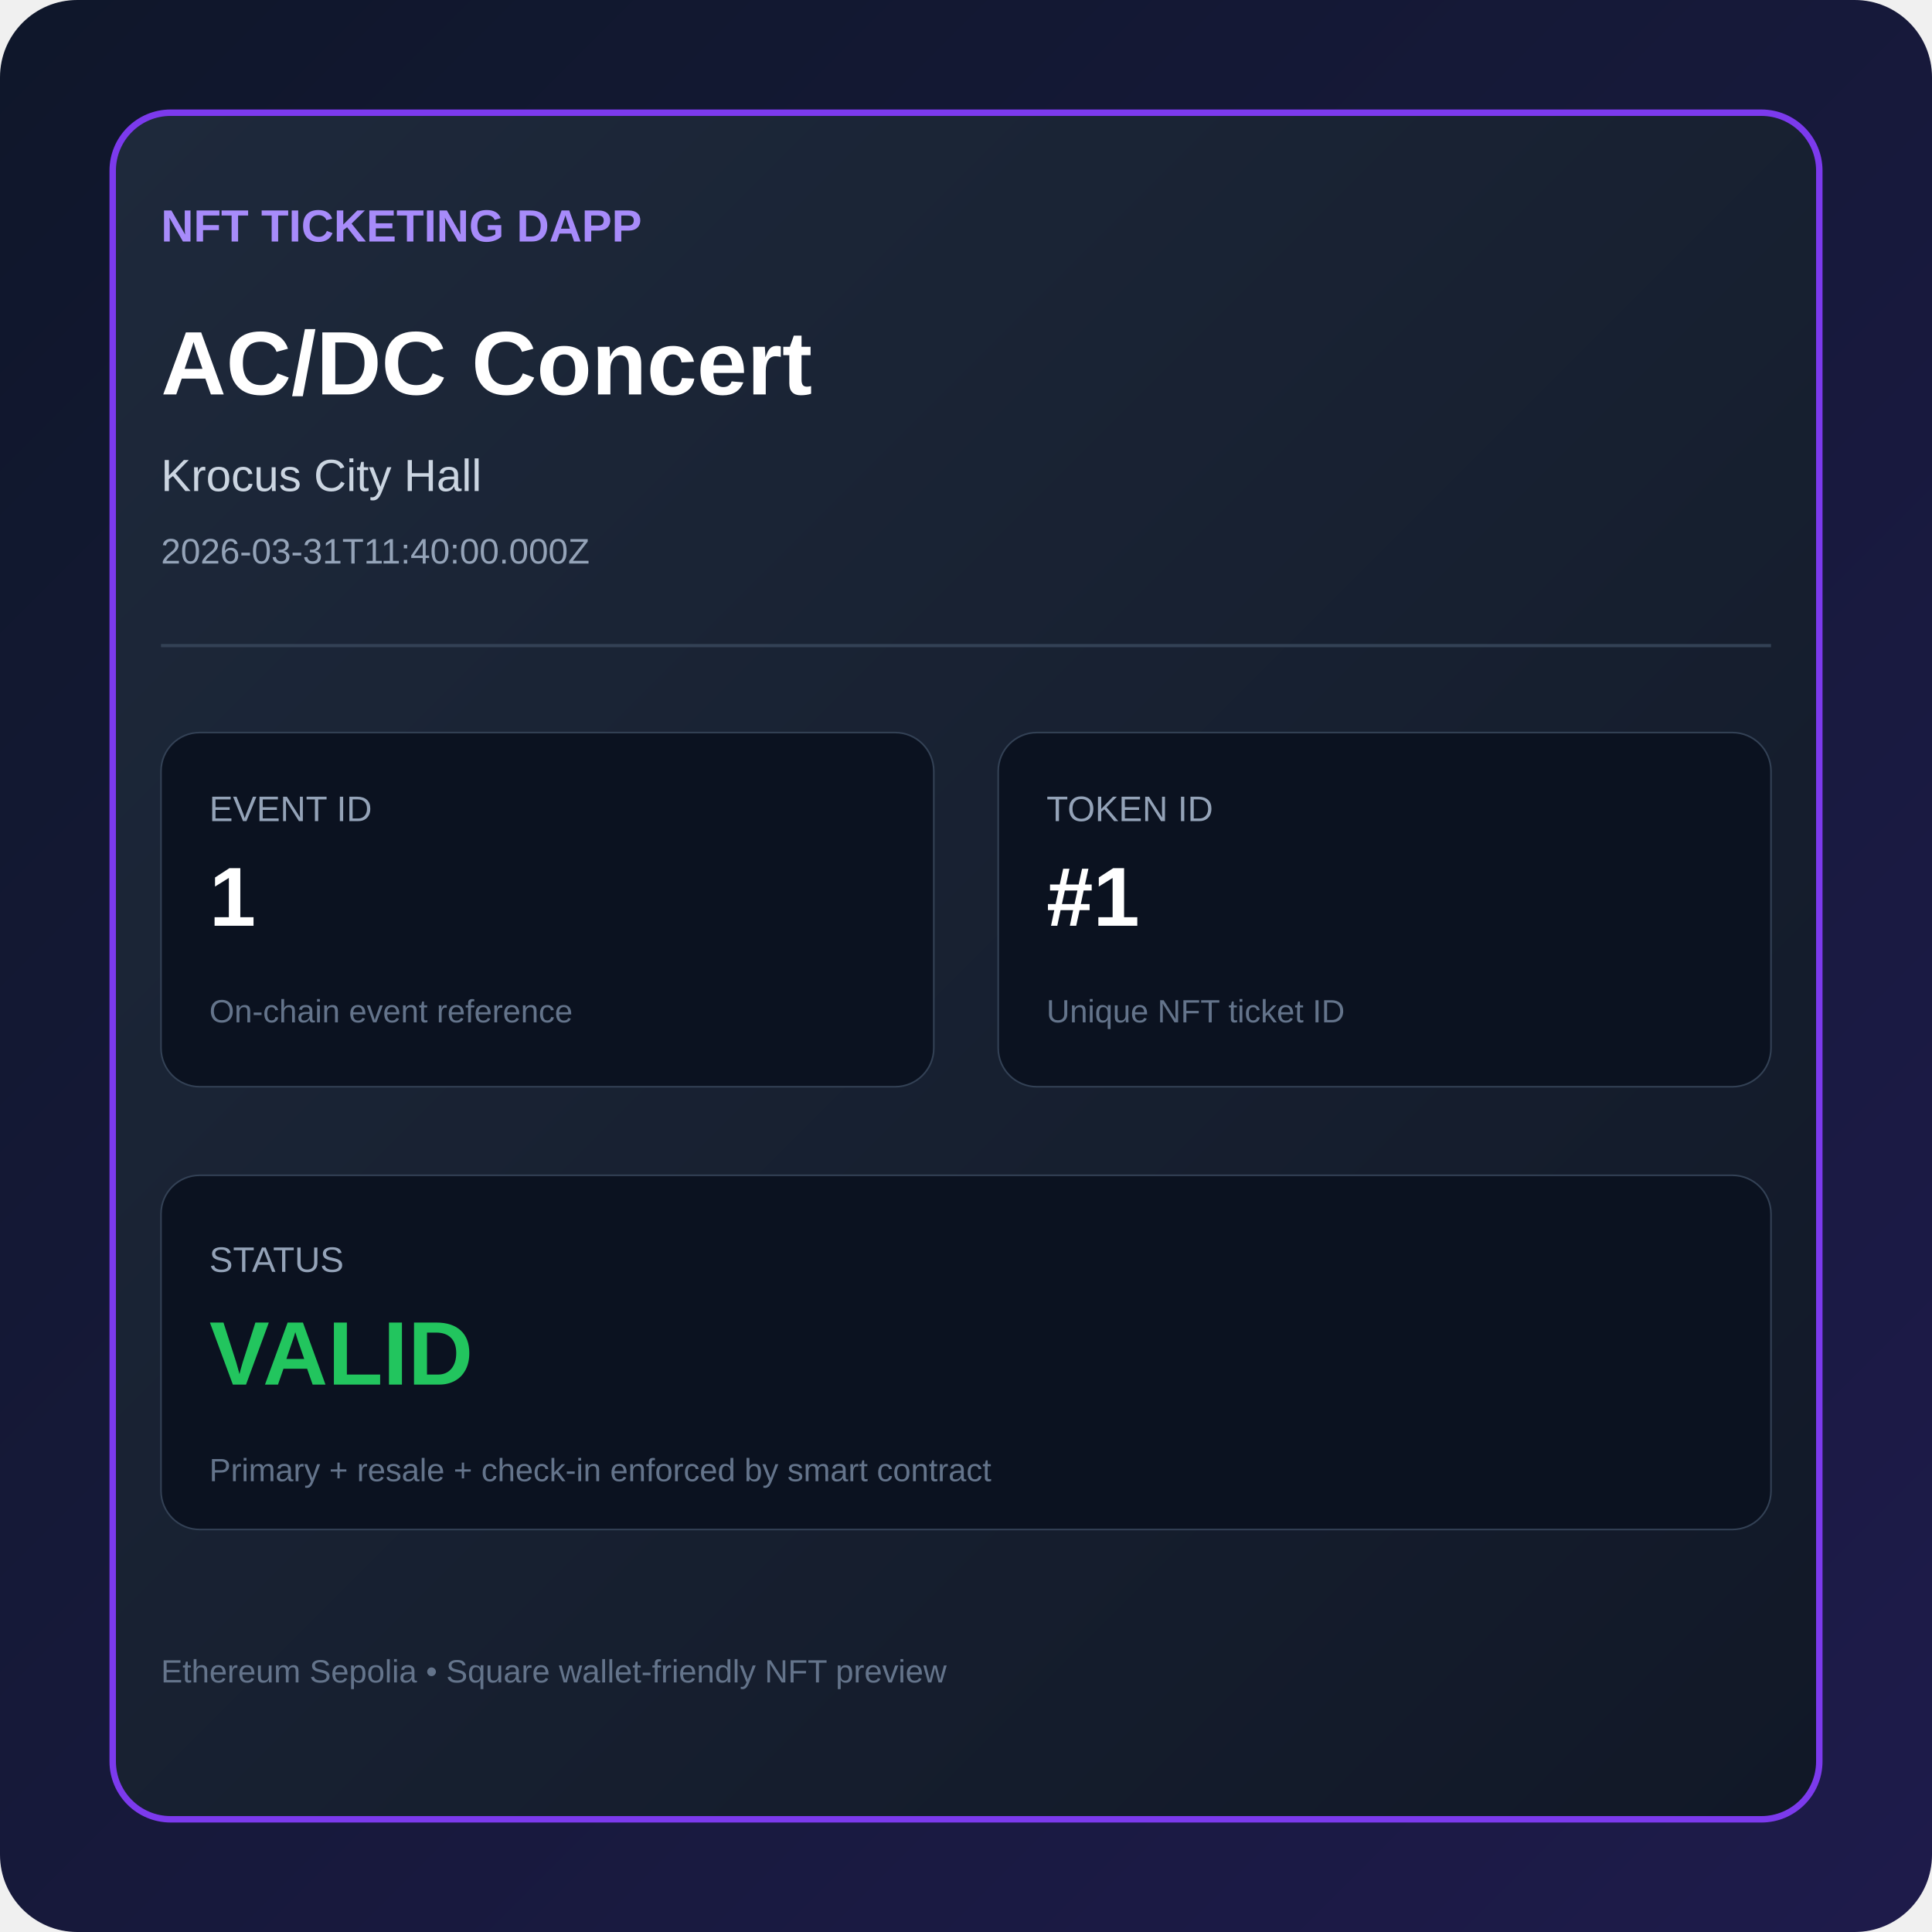
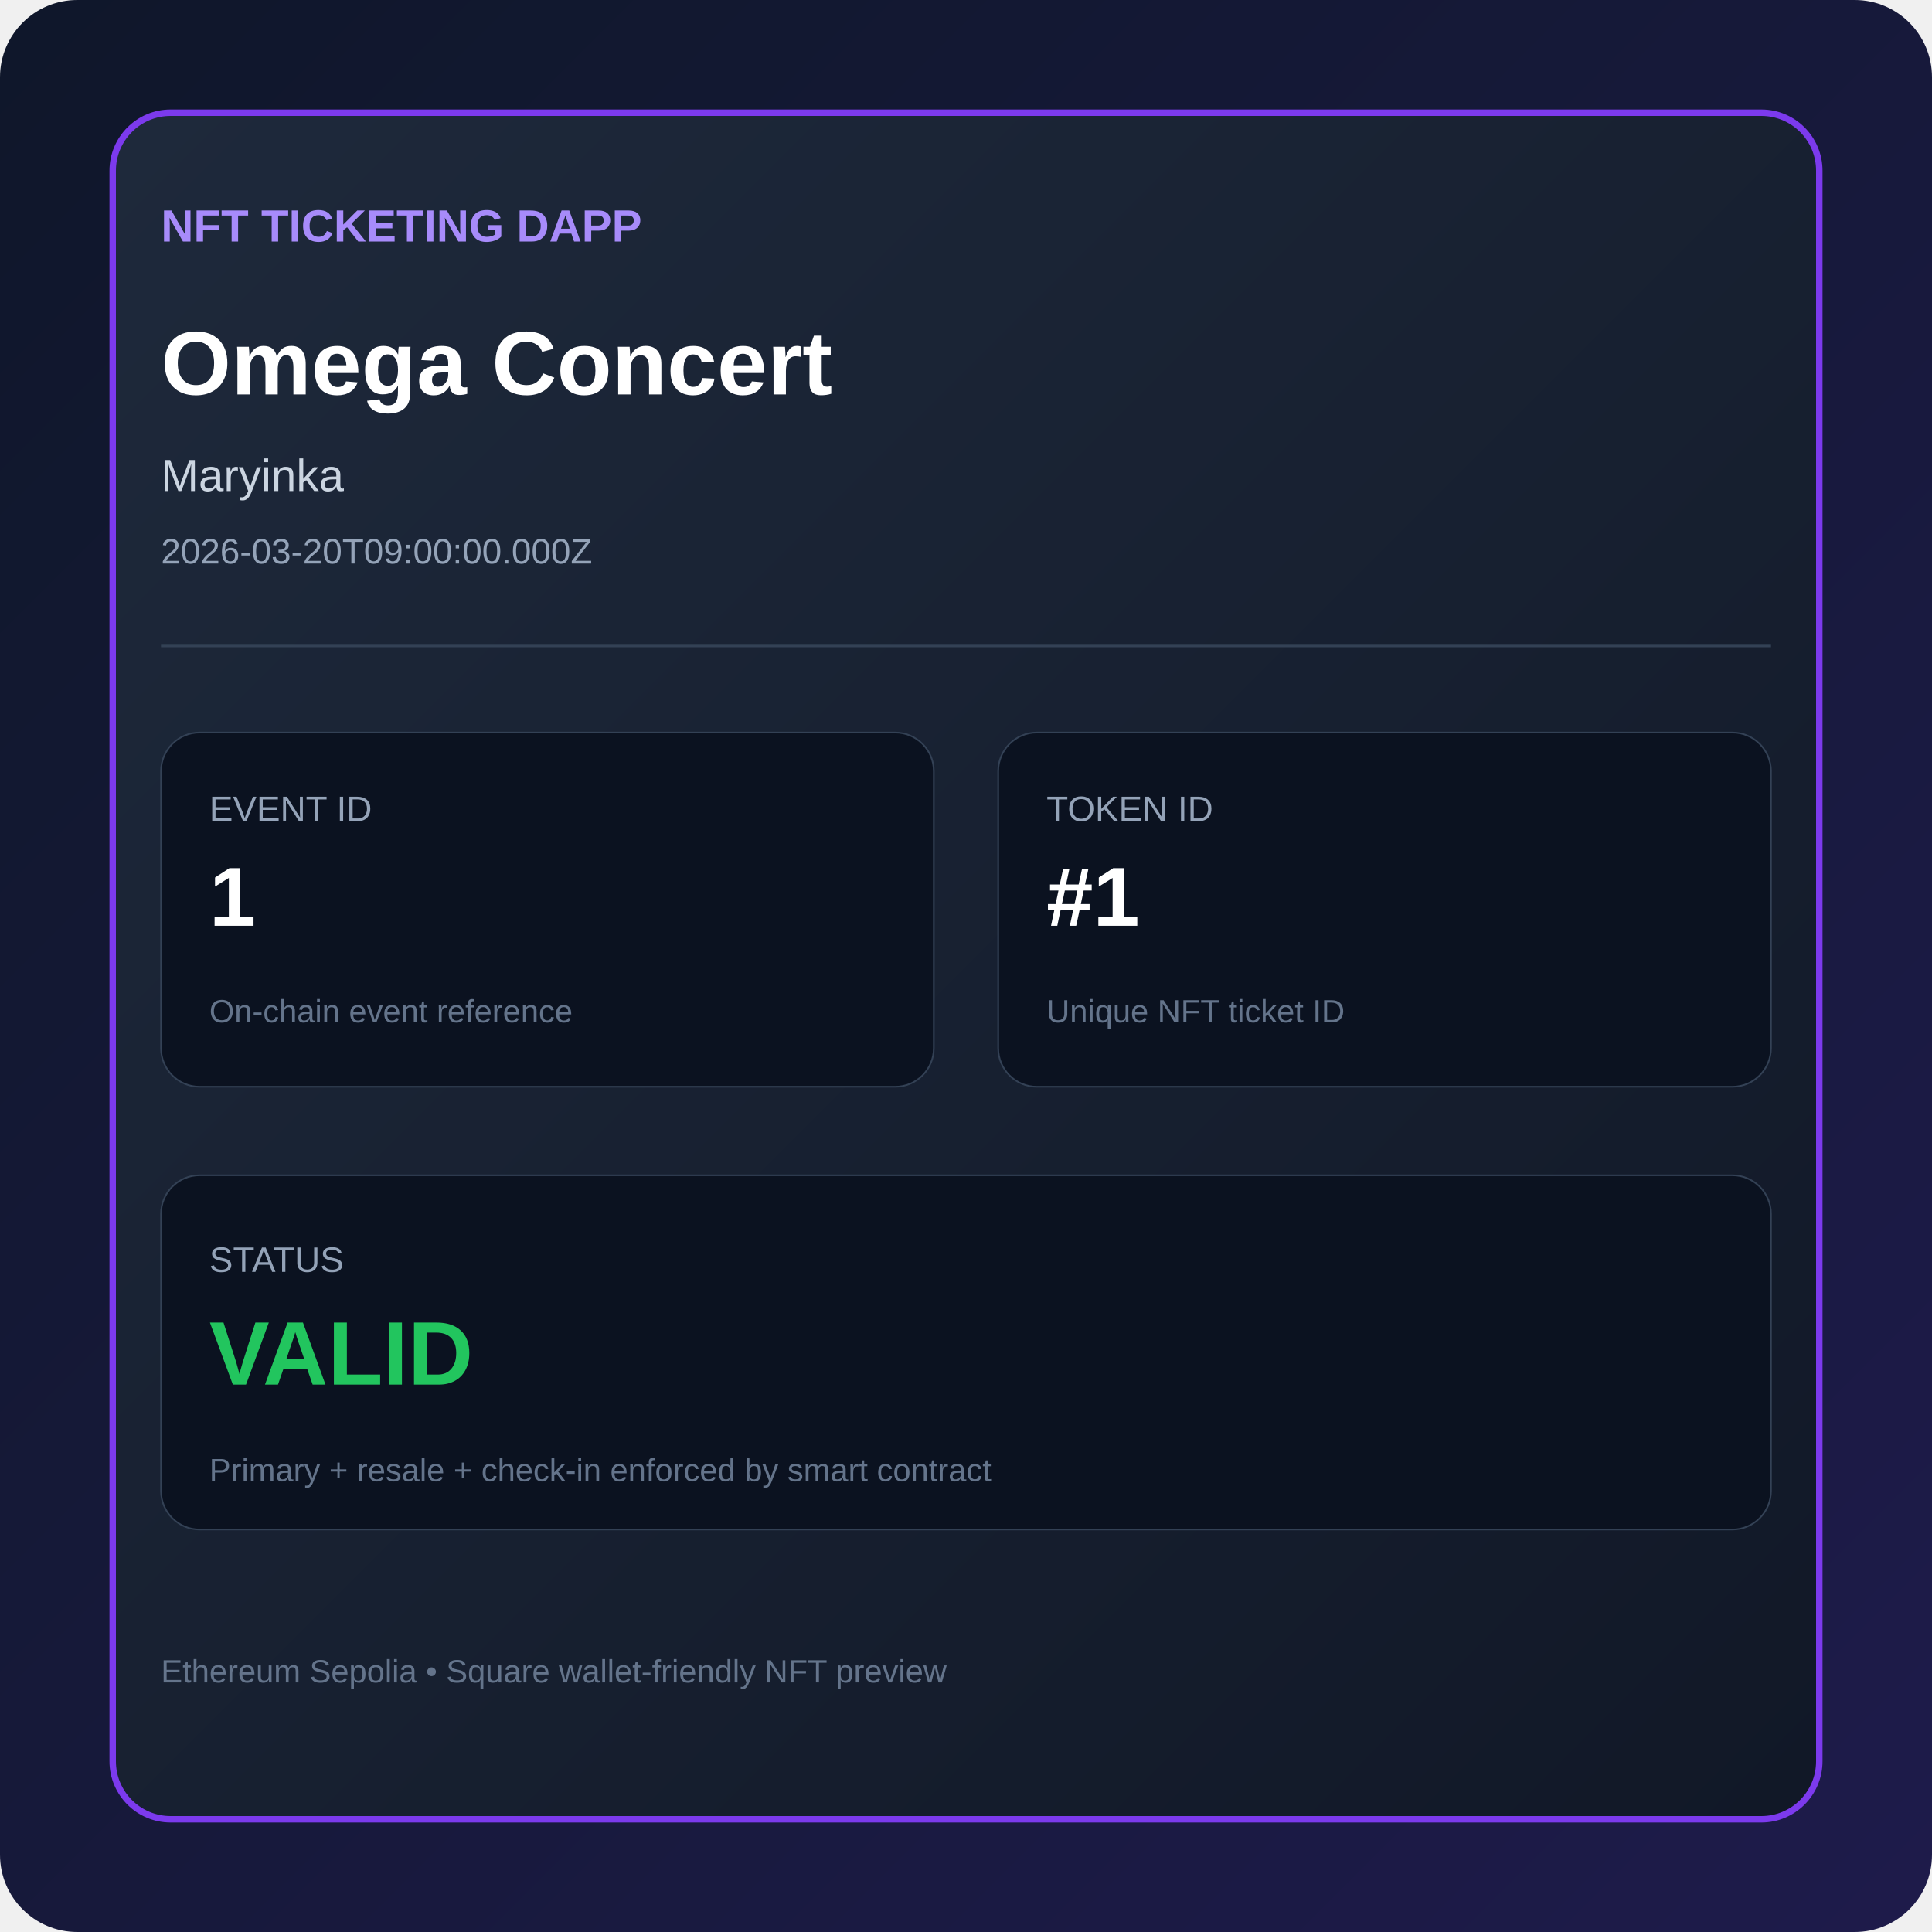
<svg xmlns="http://www.w3.org/2000/svg" width="1200" height="1200" viewBox="0 0 1200 1200">
  <defs>
    <linearGradient id="bg" x1="0" y1="0" x2="1" y2="1">
      <stop offset="0%" stop-color="#0f172a" />
      <stop offset="100%" stop-color="#1e1b4b" />
    </linearGradient>
    <linearGradient id="panel" x1="0" y1="0" x2="1" y2="1">
      <stop offset="0%" stop-color="#1e293b" />
      <stop offset="100%" stop-color="#111827" />
    </linearGradient>
  </defs>
  <rect width="1200" height="1200" rx="48" fill="url(#bg)" />
  <rect x="70" y="70" width="1060" height="1060" rx="36" fill="url(#panel)" stroke="#7c3aed" stroke-width="4" />
  <text x="100" y="150" fill="#a78bfa" font-size="28" font-family="Arial, sans-serif" font-weight="700">NFT TICKETING DAPP</text>
-   <text x="100" y="245" fill="#ffffff" font-size="56" font-family="Arial, sans-serif" font-weight="700">AC/DC Concert</text>
-   <text x="100" y="305" fill="#cbd5e1" font-size="28" font-family="Arial, sans-serif">Krocus City Hall</text>
-   <text x="100" y="350" fill="#94a3b8" font-size="22" font-family="Arial, sans-serif">2026-03-31T11:40:00.000Z</text>
+   <text x="100" y="245" fill="#ffffff" font-size="56" font-family="Arial, sans-serif" font-weight="700">Omega Concert</text>
+   <text x="100" y="305" fill="#cbd5e1" font-size="28" font-family="Arial, sans-serif">Maryinka</text>
+   <text x="100" y="350" fill="#94a3b8" font-size="22" font-family="Arial, sans-serif">2026-03-20T09:00:00.000Z</text>
  <rect x="100" y="400" width="1000" height="2" fill="#334155" />
  <rect x="100" y="455" width="480" height="220" rx="24" fill="#0b1220" stroke="#334155" />
  <text x="130" y="510" fill="#94a3b8" font-size="22" font-family="Arial, sans-serif">EVENT ID</text>
  <text x="130" y="575" fill="#ffffff" font-size="52" font-family="Arial, sans-serif" font-weight="700">1</text>
  <text x="130" y="635" fill="#64748b" font-size="20" font-family="Arial, sans-serif">On-chain event reference</text>
  <rect x="620" y="455" width="480" height="220" rx="24" fill="#0b1220" stroke="#334155" />
  <text x="650" y="510" fill="#94a3b8" font-size="22" font-family="Arial, sans-serif">TOKEN ID</text>
  <text x="650" y="575" fill="#ffffff" font-size="52" font-family="Arial, sans-serif" font-weight="700">#1</text>
  <text x="650" y="635" fill="#64748b" font-size="20" font-family="Arial, sans-serif">Unique NFT ticket ID</text>
  <rect x="100" y="730" width="1000" height="220" rx="24" fill="#0b1220" stroke="#334155" />
  <text x="130" y="790" fill="#94a3b8" font-size="22" font-family="Arial, sans-serif">STATUS</text>
  <text x="130" y="860" fill="#22c55e" font-size="56" font-family="Arial, sans-serif" font-weight="700">VALID</text>
  <text x="130" y="920" fill="#64748b" font-size="20" font-family="Arial, sans-serif">Primary + resale + check-in enforced by smart contract</text>
  <text x="100" y="1045" fill="#64748b" font-size="20" font-family="Arial, sans-serif">
    Ethereum Sepolia • Square wallet-friendly NFT preview
  </text>
</svg>
